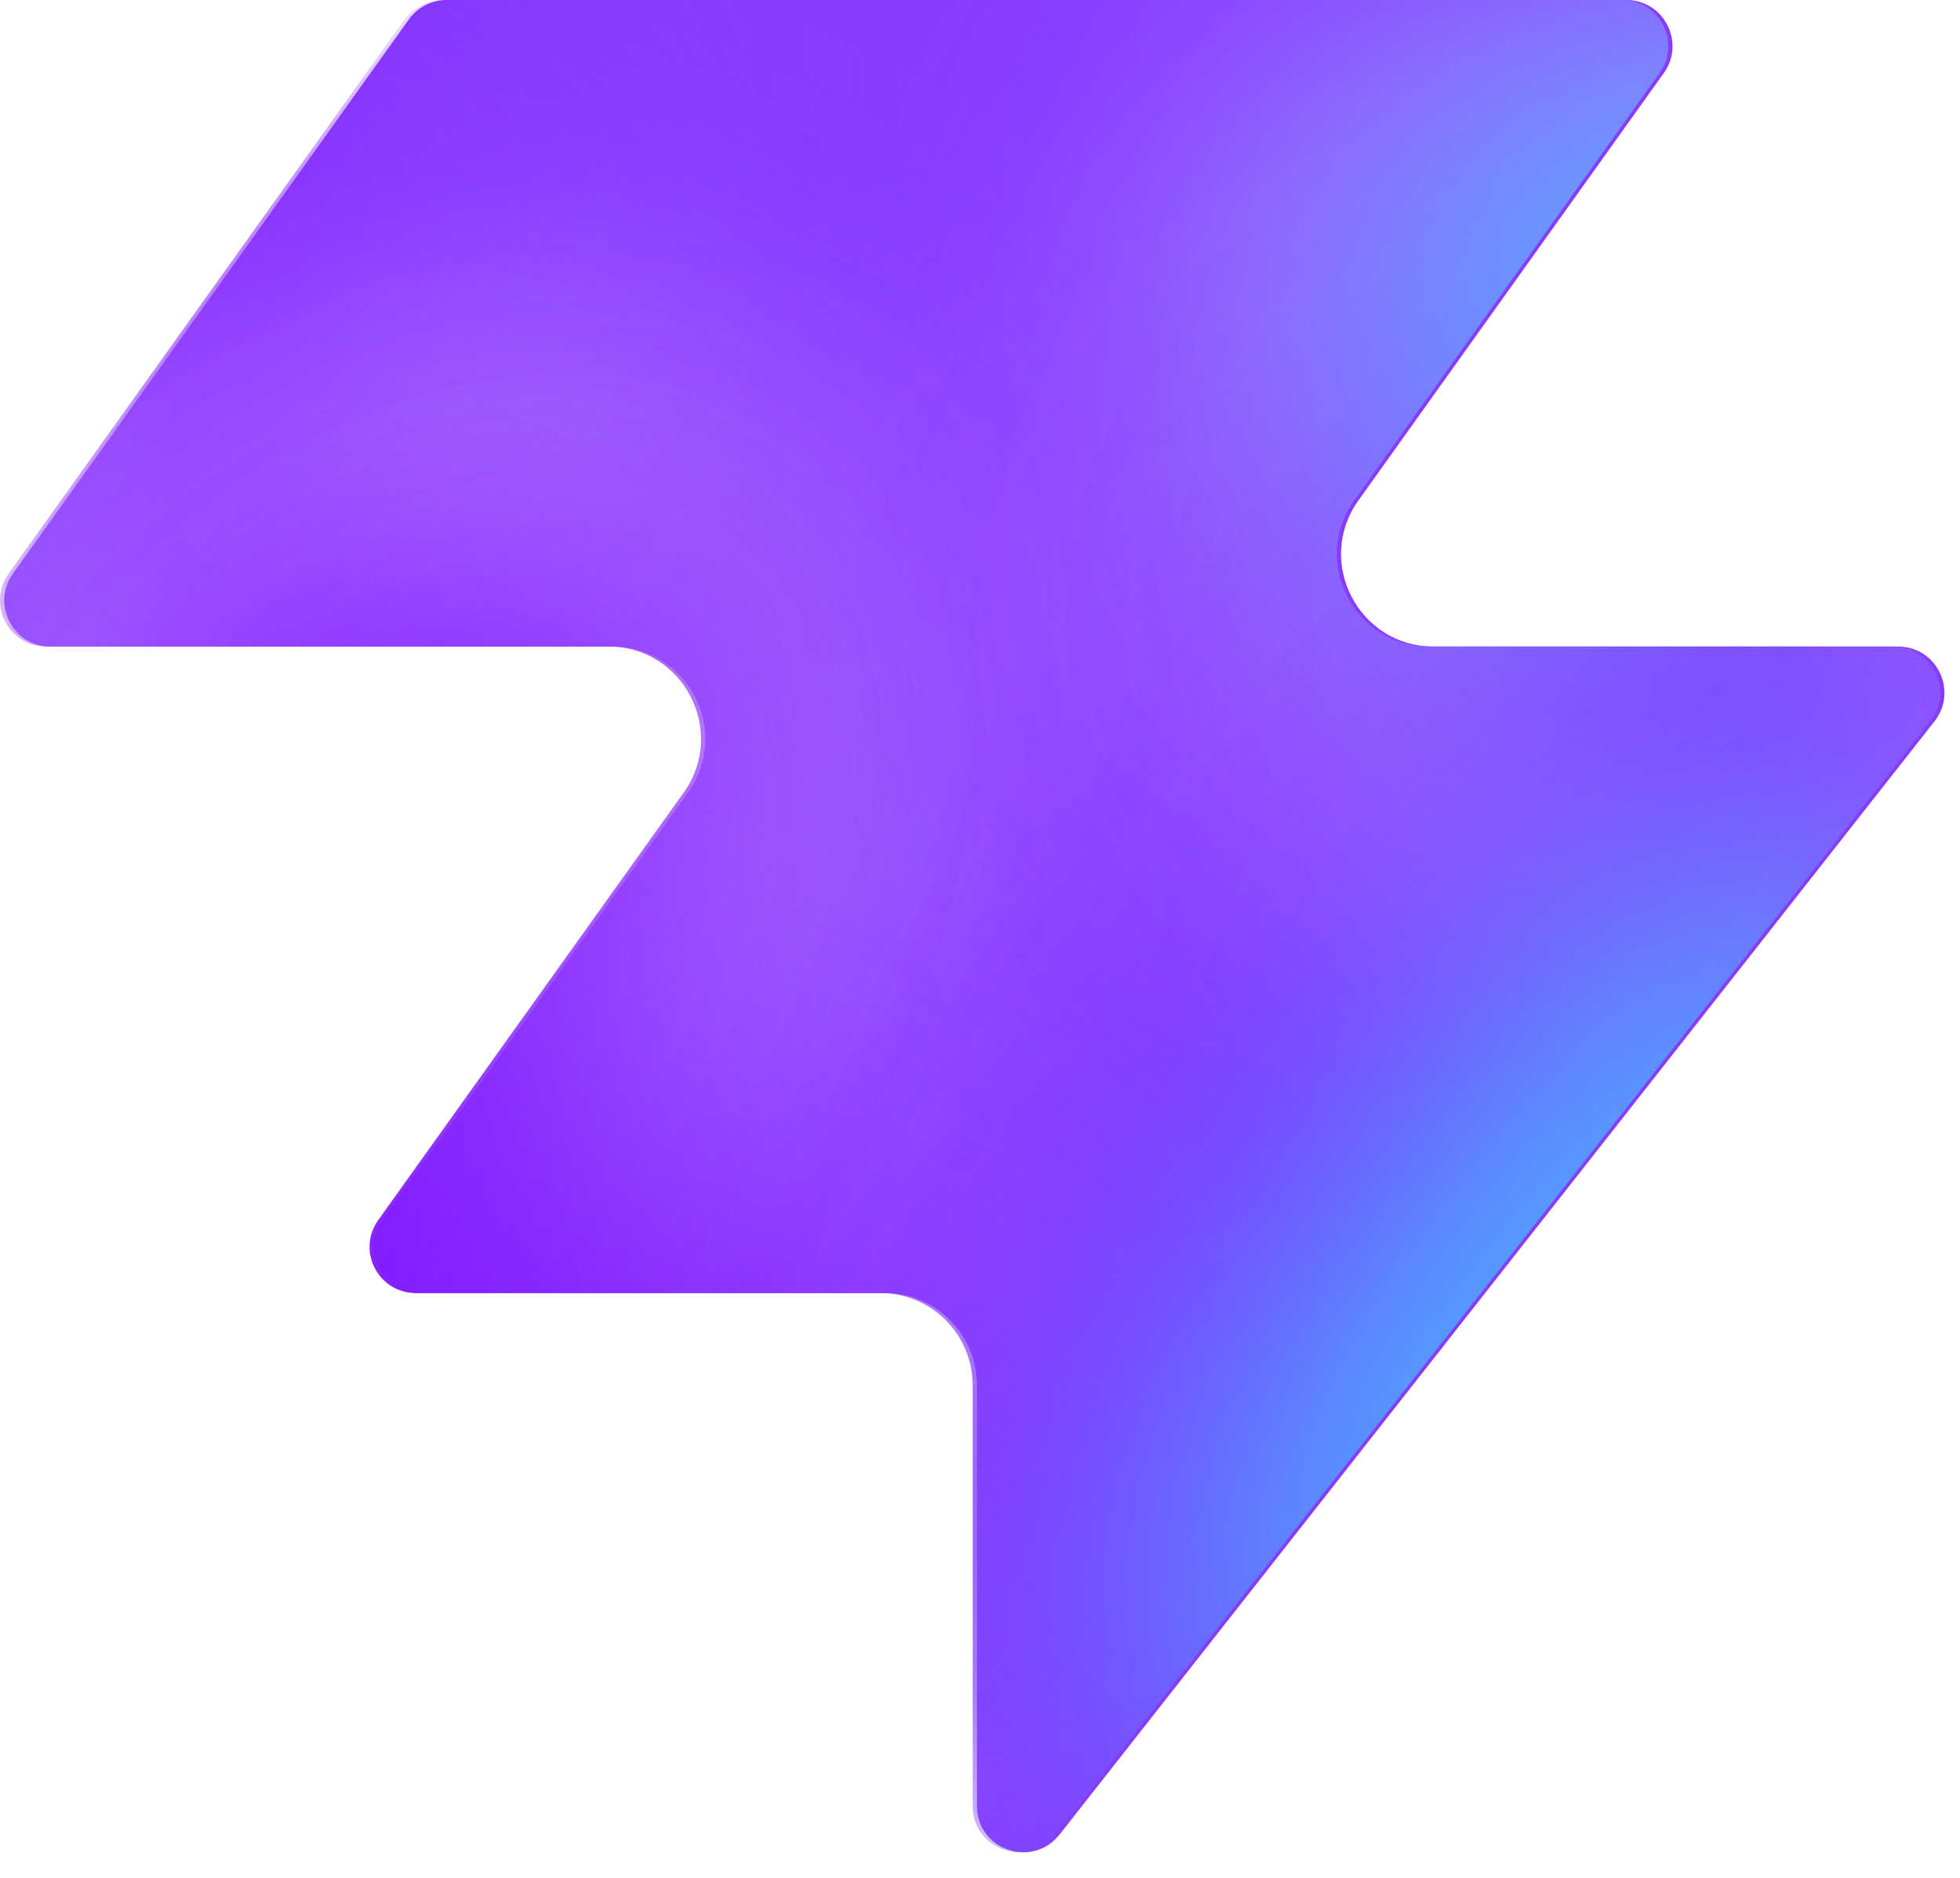
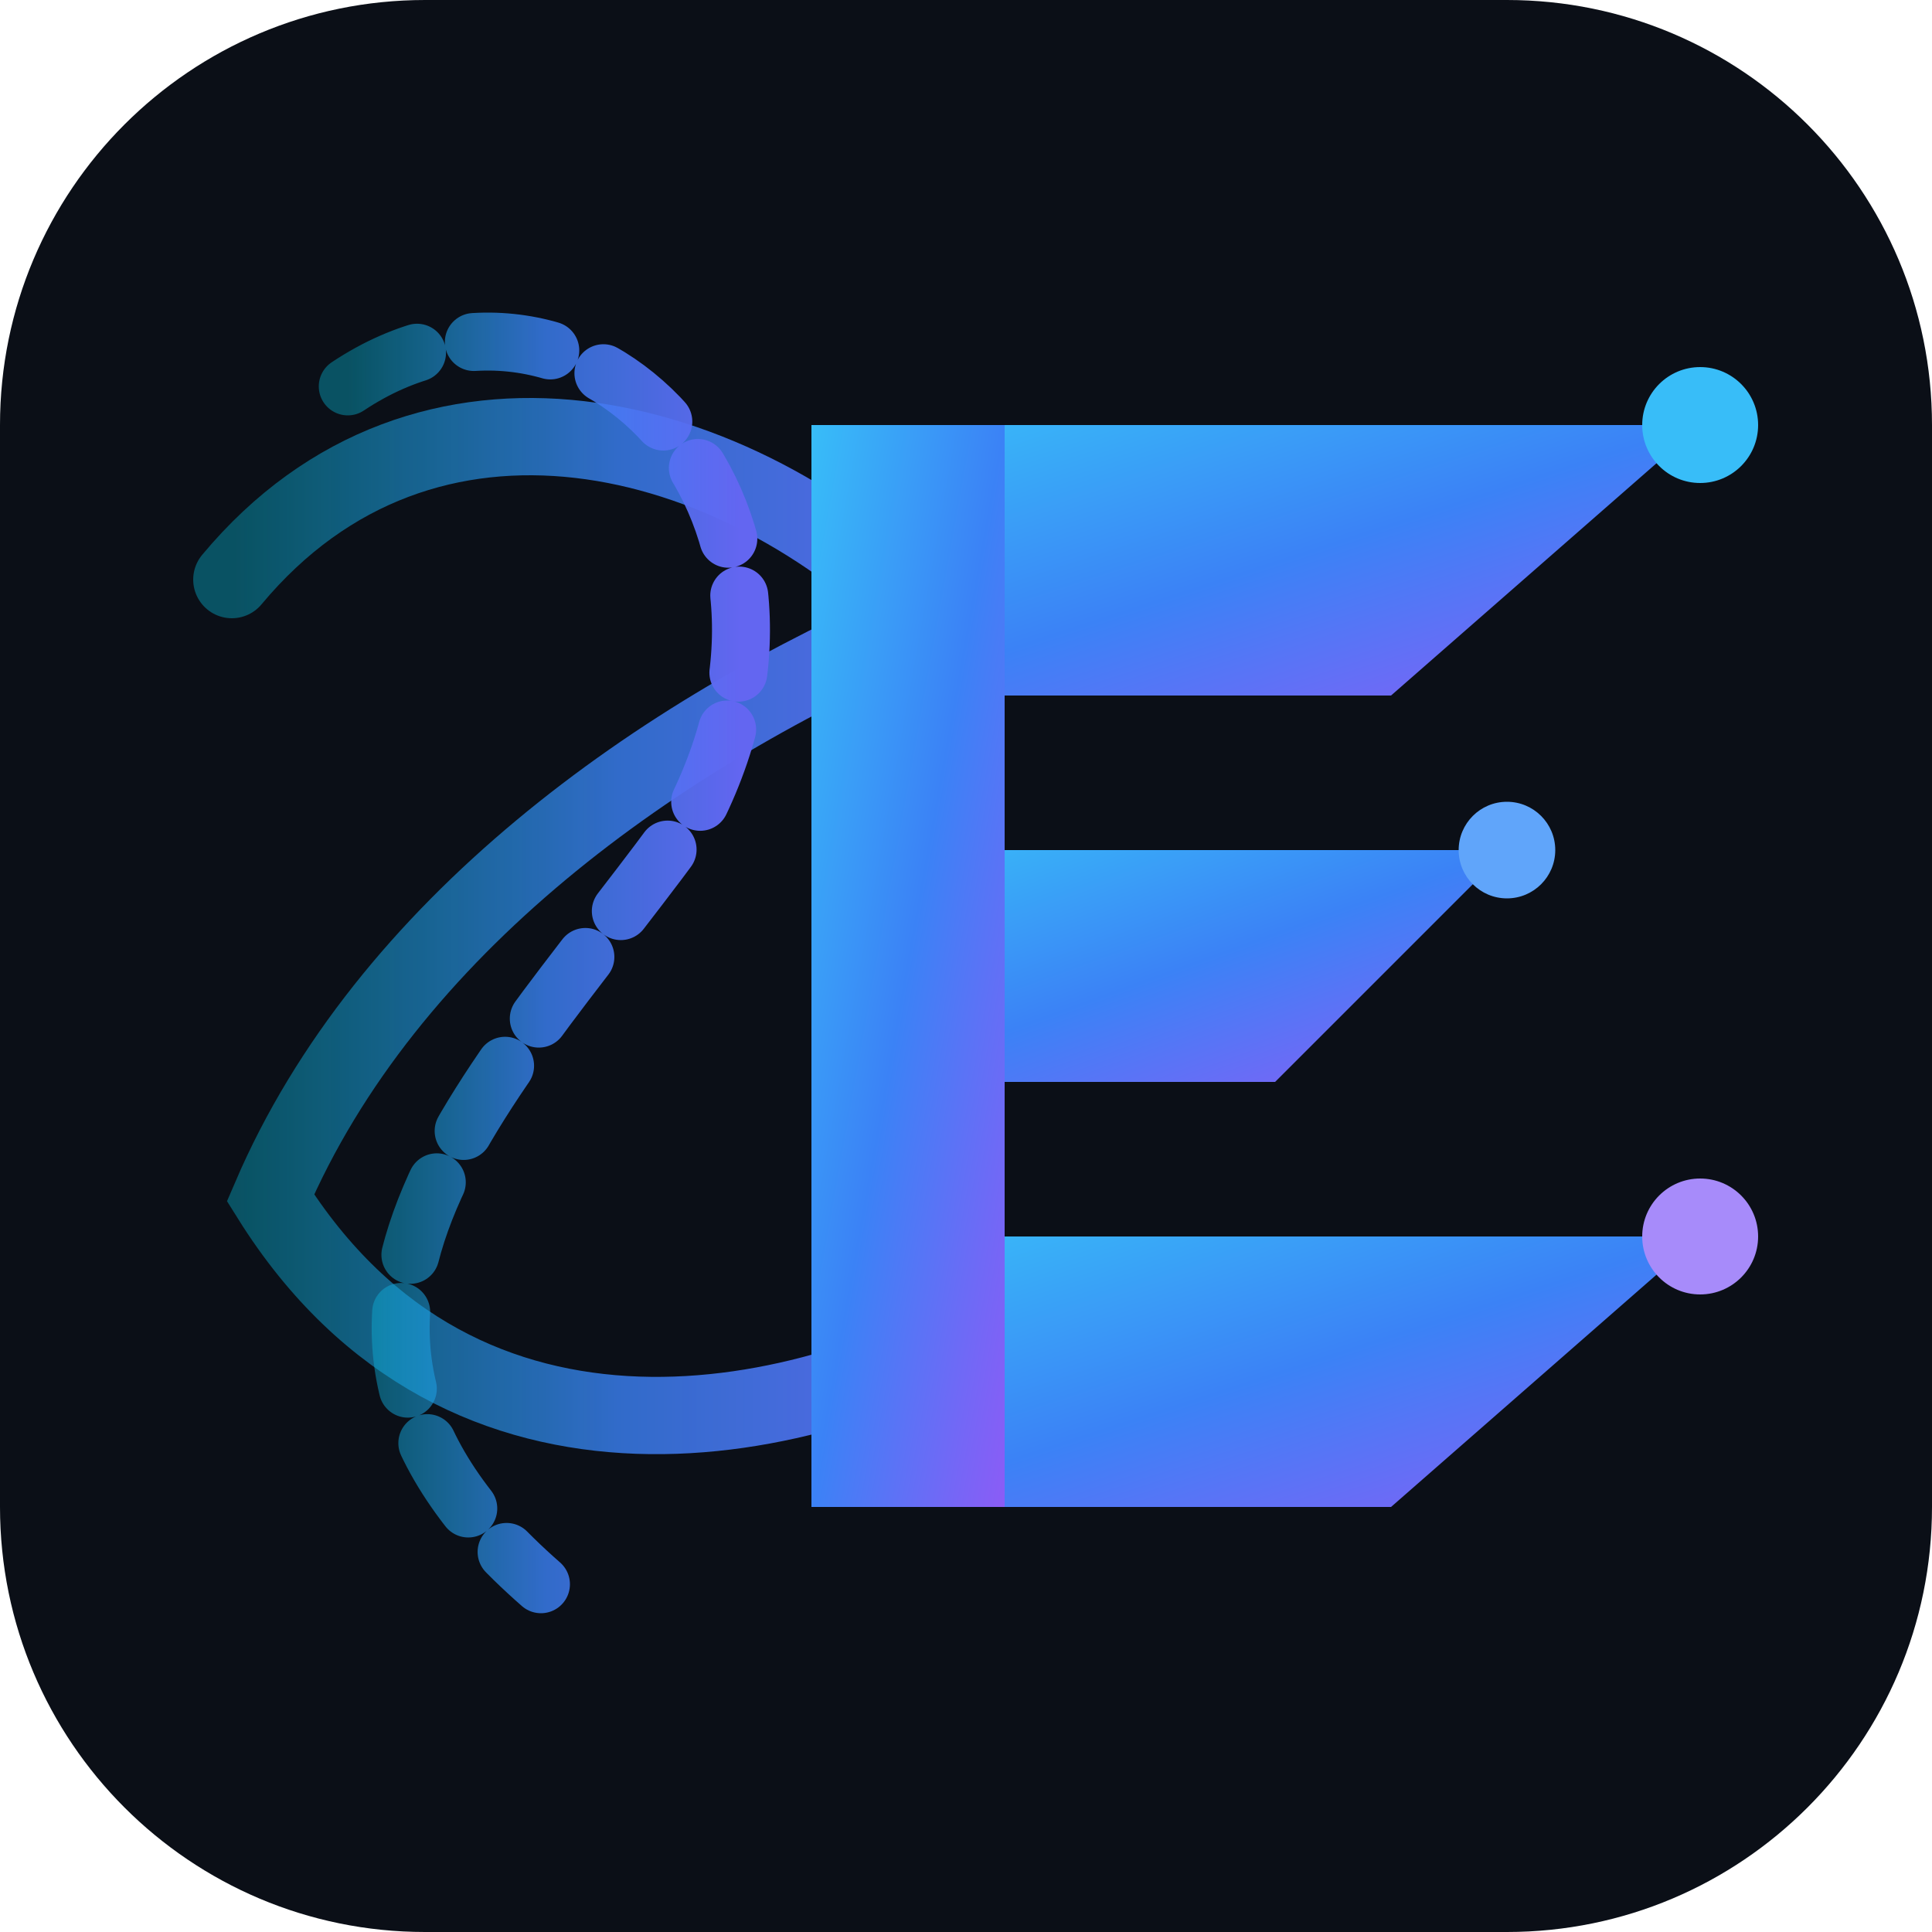
- <svg xmlns="http://www.w3.org/2000/svg" width="48" height="46" fill="none" viewBox="0 0 48 46">
-   <path fill="#863bff" d="M25.946 44.938c-.664.845-2.021.375-2.021-.698V33.937a2.26 2.26 0 0 0-2.262-2.262H10.287c-.92 0-1.456-1.04-.92-1.788l7.48-10.471c1.07-1.497 0-3.578-1.842-3.578H1.237c-.92 0-1.456-1.04-.92-1.788L10.013.474c.214-.297.556-.474.92-.474h28.894c.92 0 1.456 1.04.92 1.788l-7.48 10.471c-1.07 1.498 0 3.579 1.842 3.579h11.377c.943 0 1.473 1.088.89 1.83L25.947 44.94z" style="fill:#863bff;fill:color(display-p3 .525 .23 1);fill-opacity:1" />
-   <mask id="a" width="48" height="46" x="0" y="0" maskUnits="userSpaceOnUse" style="mask-type:alpha">
-     <path fill="#000" d="M25.842 44.938c-.664.844-2.021.375-2.021-.698V33.937a2.26 2.26 0 0 0-2.262-2.262H10.183c-.92 0-1.456-1.04-.92-1.788l7.48-10.471c1.07-1.498 0-3.579-1.842-3.579H1.133c-.92 0-1.456-1.04-.92-1.787L9.91.473c.214-.297.556-.474.92-.474h28.894c.92 0 1.456 1.04.92 1.788l-7.48 10.471c-1.07 1.498 0 3.578 1.842 3.578h11.377c.943 0 1.473 1.088.89 1.832L25.843 44.94z" style="fill:#000;fill-opacity:1" />
-   </mask>
-   <g mask="url(#a)">
-     <g filter="url(#b)">
-       <ellipse cx="5.508" cy="14.704" fill="#ede6ff" rx="5.508" ry="14.704" style="fill:#ede6ff;fill:color(display-p3 .927 .903 1);fill-opacity:1" transform="matrix(.00324 1 1 -.00324 -4.47 31.516)" />
-     </g>
-     <g filter="url(#c)">
-       <ellipse cx="10.399" cy="29.851" fill="#ede6ff" rx="10.399" ry="29.851" style="fill:#ede6ff;fill:color(display-p3 .927 .903 1);fill-opacity:1" transform="matrix(.00324 1 1 -.00324 -39.328 7.883)" />
-     </g>
-     <g filter="url(#d)">
-       <ellipse cx="5.508" cy="30.487" fill="#7e14ff" rx="5.508" ry="30.487" style="fill:#7e14ff;fill:color(display-p3 .492 .077 1);fill-opacity:1" transform="rotate(89.814 -25.913 -14.639)scale(1 -1)" />
-     </g>
-     <g filter="url(#e)">
-       <ellipse cx="5.508" cy="30.599" fill="#7e14ff" rx="5.508" ry="30.599" style="fill:#7e14ff;fill:color(display-p3 .492 .077 1);fill-opacity:1" transform="rotate(89.814 -32.644 -3.334)scale(1 -1)" />
-     </g>
-     <g filter="url(#f)">
-       <ellipse cx="5.508" cy="30.599" fill="#7e14ff" rx="5.508" ry="30.599" style="fill:#7e14ff;fill:color(display-p3 .492 .077 1);fill-opacity:1" transform="matrix(.00324 1 1 -.00324 -34.34 30.47)" />
-     </g>
-     <g filter="url(#g)">
-       <ellipse cx="14.072" cy="22.078" fill="#ede6ff" rx="14.072" ry="22.078" style="fill:#ede6ff;fill:color(display-p3 .927 .903 1);fill-opacity:1" transform="rotate(93.35 24.506 48.493)scale(-1 1)" />
-     </g>
-     <g filter="url(#h)">
-       <ellipse cx="3.47" cy="21.501" fill="#7e14ff" rx="3.47" ry="21.501" style="fill:#7e14ff;fill:color(display-p3 .492 .077 1);fill-opacity:1" transform="rotate(89.009 28.708 47.59)scale(-1 1)" />
-     </g>
-     <g filter="url(#i)">
-       <ellipse cx="3.47" cy="21.501" fill="#7e14ff" rx="3.47" ry="21.501" style="fill:#7e14ff;fill:color(display-p3 .492 .077 1);fill-opacity:1" transform="rotate(89.009 28.708 47.59)scale(-1 1)" />
-     </g>
-     <g filter="url(#j)">
-       <ellipse cx=".387" cy="8.972" fill="#7e14ff" rx="4.407" ry="29.108" style="fill:#7e14ff;fill:color(display-p3 .492 .077 1);fill-opacity:1" transform="rotate(39.51 .387 8.972)" />
-     </g>
-     <g filter="url(#k)">
-       <ellipse cx="47.523" cy="-6.092" fill="#7e14ff" rx="4.407" ry="29.108" style="fill:#7e14ff;fill:color(display-p3 .492 .077 1);fill-opacity:1" transform="rotate(37.892 47.523 -6.092)" />
-     </g>
-     <g filter="url(#l)">
-       <ellipse cx="41.412" cy="6.333" fill="#47bfff" rx="5.971" ry="9.665" style="fill:#47bfff;fill:color(display-p3 .28 .748 1);fill-opacity:1" transform="rotate(37.892 41.412 6.333)" />
-     </g>
-     <g filter="url(#m)">
-       <ellipse cx="-1.879" cy="38.332" fill="#7e14ff" rx="4.407" ry="29.108" style="fill:#7e14ff;fill:color(display-p3 .492 .077 1);fill-opacity:1" transform="rotate(37.892 -1.88 38.332)" />
-     </g>
-     <g filter="url(#n)">
-       <ellipse cx="-1.879" cy="38.332" fill="#7e14ff" rx="4.407" ry="29.108" style="fill:#7e14ff;fill:color(display-p3 .492 .077 1);fill-opacity:1" transform="rotate(37.892 -1.88 38.332)" />
-     </g>
-     <g filter="url(#o)">
-       <ellipse cx="35.651" cy="29.907" fill="#7e14ff" rx="4.407" ry="29.108" style="fill:#7e14ff;fill:color(display-p3 .492 .077 1);fill-opacity:1" transform="rotate(37.892 35.651 29.907)" />
-     </g>
-     <g filter="url(#p)">
-       <ellipse cx="38.418" cy="32.4" fill="#47bfff" rx="5.971" ry="15.297" style="fill:#47bfff;fill:color(display-p3 .28 .748 1);fill-opacity:1" transform="rotate(37.892 38.418 32.4)" />
-     </g>
-   </g>
+ <svg xmlns="http://www.w3.org/2000/svg" width="100" height="100" viewBox="0 0 100 100" fill="none">
  <defs>
-     <filter id="b" width="60.045" height="41.654" x="-19.77" y="16.149" color-interpolation-filters="sRGB" filterUnits="userSpaceOnUse">
-       <feFlood flood-opacity="0" result="BackgroundImageFix" />
-       <feBlend in="SourceGraphic" in2="BackgroundImageFix" result="shape" />
-       <feGaussianBlur result="effect1_foregroundBlur_2002_17158" stdDeviation="7.659" />
-     </filter>
-     <filter id="c" width="90.34" height="51.437" x="-54.613" y="-7.533" color-interpolation-filters="sRGB" filterUnits="userSpaceOnUse">
-       <feFlood flood-opacity="0" result="BackgroundImageFix" />
-       <feBlend in="SourceGraphic" in2="BackgroundImageFix" result="shape" />
-       <feGaussianBlur result="effect1_foregroundBlur_2002_17158" stdDeviation="7.659" />
-     </filter>
-     <filter id="d" width="79.355" height="29.4" x="-49.64" y="2.03" color-interpolation-filters="sRGB" filterUnits="userSpaceOnUse">
-       <feFlood flood-opacity="0" result="BackgroundImageFix" />
-       <feBlend in="SourceGraphic" in2="BackgroundImageFix" result="shape" />
-       <feGaussianBlur result="effect1_foregroundBlur_2002_17158" stdDeviation="4.596" />
-     </filter>
-     <filter id="e" width="79.579" height="29.4" x="-45.045" y="20.029" color-interpolation-filters="sRGB" filterUnits="userSpaceOnUse">
-       <feFlood flood-opacity="0" result="BackgroundImageFix" />
-       <feBlend in="SourceGraphic" in2="BackgroundImageFix" result="shape" />
-       <feGaussianBlur result="effect1_foregroundBlur_2002_17158" stdDeviation="4.596" />
-     </filter>
-     <filter id="f" width="79.579" height="29.4" x="-43.513" y="21.178" color-interpolation-filters="sRGB" filterUnits="userSpaceOnUse">
-       <feFlood flood-opacity="0" result="BackgroundImageFix" />
-       <feBlend in="SourceGraphic" in2="BackgroundImageFix" result="shape" />
-       <feGaussianBlur result="effect1_foregroundBlur_2002_17158" stdDeviation="4.596" />
-     </filter>
-     <filter id="g" width="74.749" height="58.852" x="15.756" y="-17.901" color-interpolation-filters="sRGB" filterUnits="userSpaceOnUse">
-       <feFlood flood-opacity="0" result="BackgroundImageFix" />
-       <feBlend in="SourceGraphic" in2="BackgroundImageFix" result="shape" />
-       <feGaussianBlur result="effect1_foregroundBlur_2002_17158" stdDeviation="7.659" />
-     </filter>
-     <filter id="h" width="61.377" height="25.362" x="23.548" y="2.284" color-interpolation-filters="sRGB" filterUnits="userSpaceOnUse">
-       <feFlood flood-opacity="0" result="BackgroundImageFix" />
-       <feBlend in="SourceGraphic" in2="BackgroundImageFix" result="shape" />
-       <feGaussianBlur result="effect1_foregroundBlur_2002_17158" stdDeviation="4.596" />
-     </filter>
-     <filter id="i" width="61.377" height="25.362" x="23.548" y="2.284" color-interpolation-filters="sRGB" filterUnits="userSpaceOnUse">
-       <feFlood flood-opacity="0" result="BackgroundImageFix" />
-       <feBlend in="SourceGraphic" in2="BackgroundImageFix" result="shape" />
-       <feGaussianBlur result="effect1_foregroundBlur_2002_17158" stdDeviation="4.596" />
-     </filter>
-     <filter id="j" width="56.045" height="63.649" x="-27.636" y="-22.853" color-interpolation-filters="sRGB" filterUnits="userSpaceOnUse">
-       <feFlood flood-opacity="0" result="BackgroundImageFix" />
-       <feBlend in="SourceGraphic" in2="BackgroundImageFix" result="shape" />
-       <feGaussianBlur result="effect1_foregroundBlur_2002_17158" stdDeviation="4.596" />
-     </filter>
-     <filter id="k" width="54.814" height="64.646" x="20.116" y="-38.415" color-interpolation-filters="sRGB" filterUnits="userSpaceOnUse">
-       <feFlood flood-opacity="0" result="BackgroundImageFix" />
-       <feBlend in="SourceGraphic" in2="BackgroundImageFix" result="shape" />
-       <feGaussianBlur result="effect1_foregroundBlur_2002_17158" stdDeviation="4.596" />
-     </filter>
-     <filter id="l" width="33.541" height="35.313" x="24.641" y="-11.323" color-interpolation-filters="sRGB" filterUnits="userSpaceOnUse">
-       <feFlood flood-opacity="0" result="BackgroundImageFix" />
-       <feBlend in="SourceGraphic" in2="BackgroundImageFix" result="shape" />
-       <feGaussianBlur result="effect1_foregroundBlur_2002_17158" stdDeviation="4.596" />
-     </filter>
-     <filter id="m" width="54.814" height="64.646" x="-29.286" y="6.009" color-interpolation-filters="sRGB" filterUnits="userSpaceOnUse">
-       <feFlood flood-opacity="0" result="BackgroundImageFix" />
-       <feBlend in="SourceGraphic" in2="BackgroundImageFix" result="shape" />
-       <feGaussianBlur result="effect1_foregroundBlur_2002_17158" stdDeviation="4.596" />
-     </filter>
-     <filter id="n" width="54.814" height="64.646" x="-29.286" y="6.009" color-interpolation-filters="sRGB" filterUnits="userSpaceOnUse">
-       <feFlood flood-opacity="0" result="BackgroundImageFix" />
-       <feBlend in="SourceGraphic" in2="BackgroundImageFix" result="shape" />
-       <feGaussianBlur result="effect1_foregroundBlur_2002_17158" stdDeviation="4.596" />
-     </filter>
-     <filter id="o" width="54.814" height="64.646" x="8.244" y="-2.416" color-interpolation-filters="sRGB" filterUnits="userSpaceOnUse">
-       <feFlood flood-opacity="0" result="BackgroundImageFix" />
-       <feBlend in="SourceGraphic" in2="BackgroundImageFix" result="shape" />
-       <feGaussianBlur result="effect1_foregroundBlur_2002_17158" stdDeviation="4.596" />
-     </filter>
-     <filter id="p" width="39.409" height="43.623" x="18.713" y="10.588" color-interpolation-filters="sRGB" filterUnits="userSpaceOnUse">
-       <feFlood flood-opacity="0" result="BackgroundImageFix" />
-       <feBlend in="SourceGraphic" in2="BackgroundImageFix" result="shape" />
-       <feGaussianBlur result="effect1_foregroundBlur_2002_17158" stdDeviation="4.596" />
-     </filter>
+     <linearGradient id="entropy-grad-primary" x1="0%" y1="0%" x2="100%" y2="100%">
+       <stop offset="0%" stop-color="#38bdf8" />
+       <stop offset="50%" stop-color="#3b82f6" />
+       <stop offset="100%" stop-color="#8b5cf6" />
+     </linearGradient>
+     <linearGradient id="entropy-grad-chaos" x1="0%" y1="50%" x2="100%" y2="50%">
+       <stop offset="0%" stop-color="#06b6d4" stop-opacity="0.4" />
+       <stop offset="50%" stop-color="#3b82f6" stop-opacity="0.8" />
+       <stop offset="100%" stop-color="#6366f1" stop-opacity="1" />
+     </linearGradient>
  </defs>
+ 
+   {/* Background Slate Circle for Favicon/Taskbar clarity */}
+   <rect width="100" height="100" rx="22" fill="#0b0f17" />
+ 
+   {/* Chaotic Swirling Strands (Order out of Chaos) */}
+   <path d="M 12 30 C 22 18, 38 22, 48 32 C 34 38, 20 48, 14 62 C 24 78, 42 74, 52 68" stroke="url(#entropy-grad-chaos)" stroke-width="4" stroke-linecap="round" fill="none" />
+   <path d="M 18 20 C 30 12, 44 26, 36 42 C 26 56, 12 68, 28 82" stroke="url(#entropy-grad-chaos)" stroke-width="3" stroke-dasharray="4 3" stroke-linecap="round" fill="none" />
+ 
+   {/* Sharp Geometric Crystalline 'E' */}
+   <path d="M 45 22 L 88 22 L 72 36 L 45 36 Z" fill="url(#entropy-grad-primary)" />
+   <path d="M 45 44 L 78 44 L 66 56 L 45 56 Z" fill="url(#entropy-grad-primary)" />
+   <path d="M 45 64 L 88 64 L 72 78 L 45 78 Z" fill="url(#entropy-grad-primary)" />
+   <path d="M 42 22 L 52 22 L 52 78 L 42 78 Z" fill="url(#entropy-grad-primary)" />
+ 
+   {/* Accent Nodes */}
+   <circle cx="88" cy="22" r="3" fill="#38bdf8" />
+   <circle cx="78" cy="44" r="2.5" fill="#60a5fa" />
+   <circle cx="88" cy="64" r="3" fill="#a78bfa" />
</svg>
